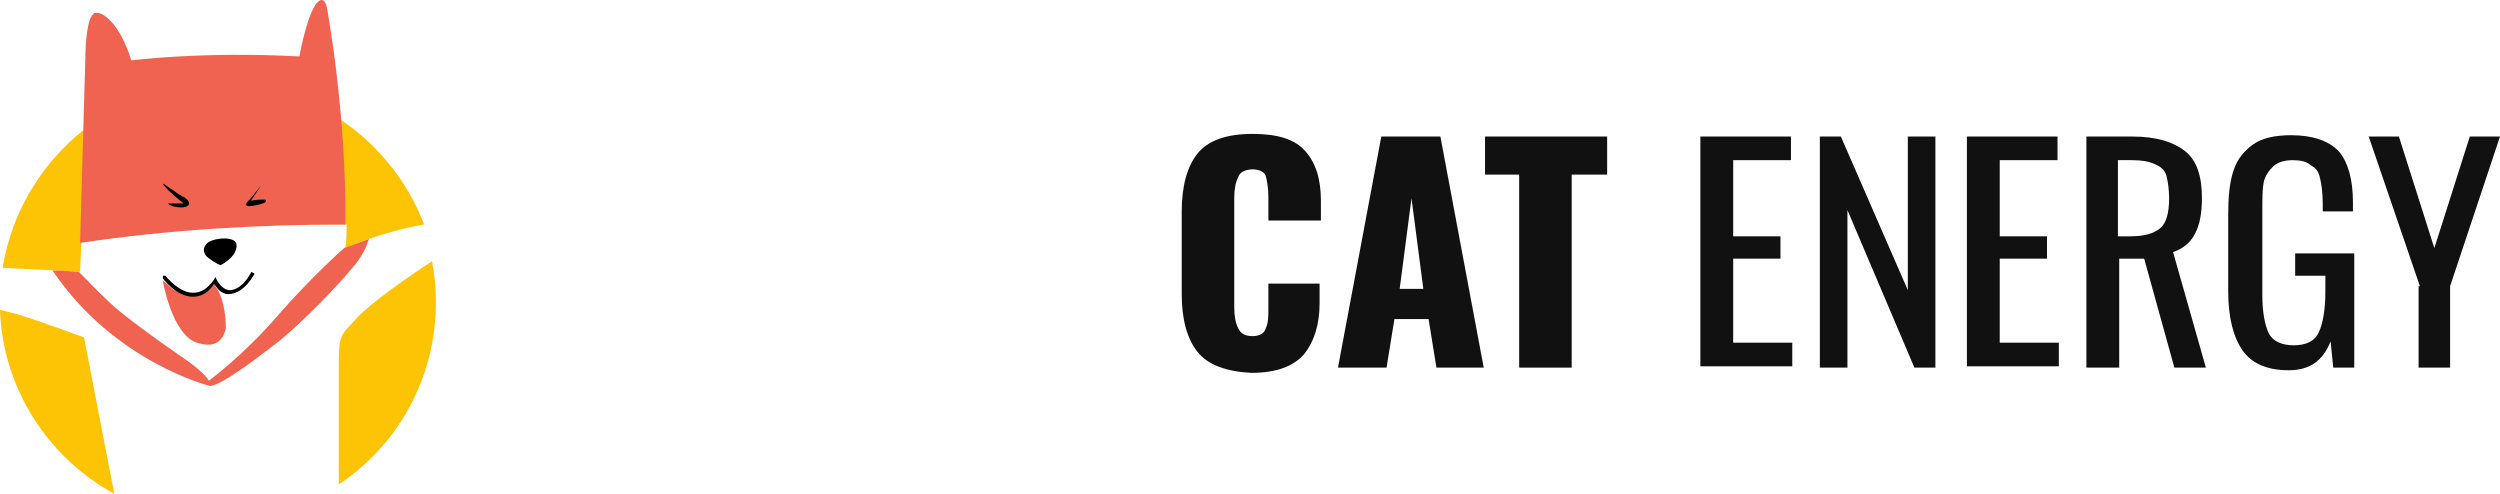
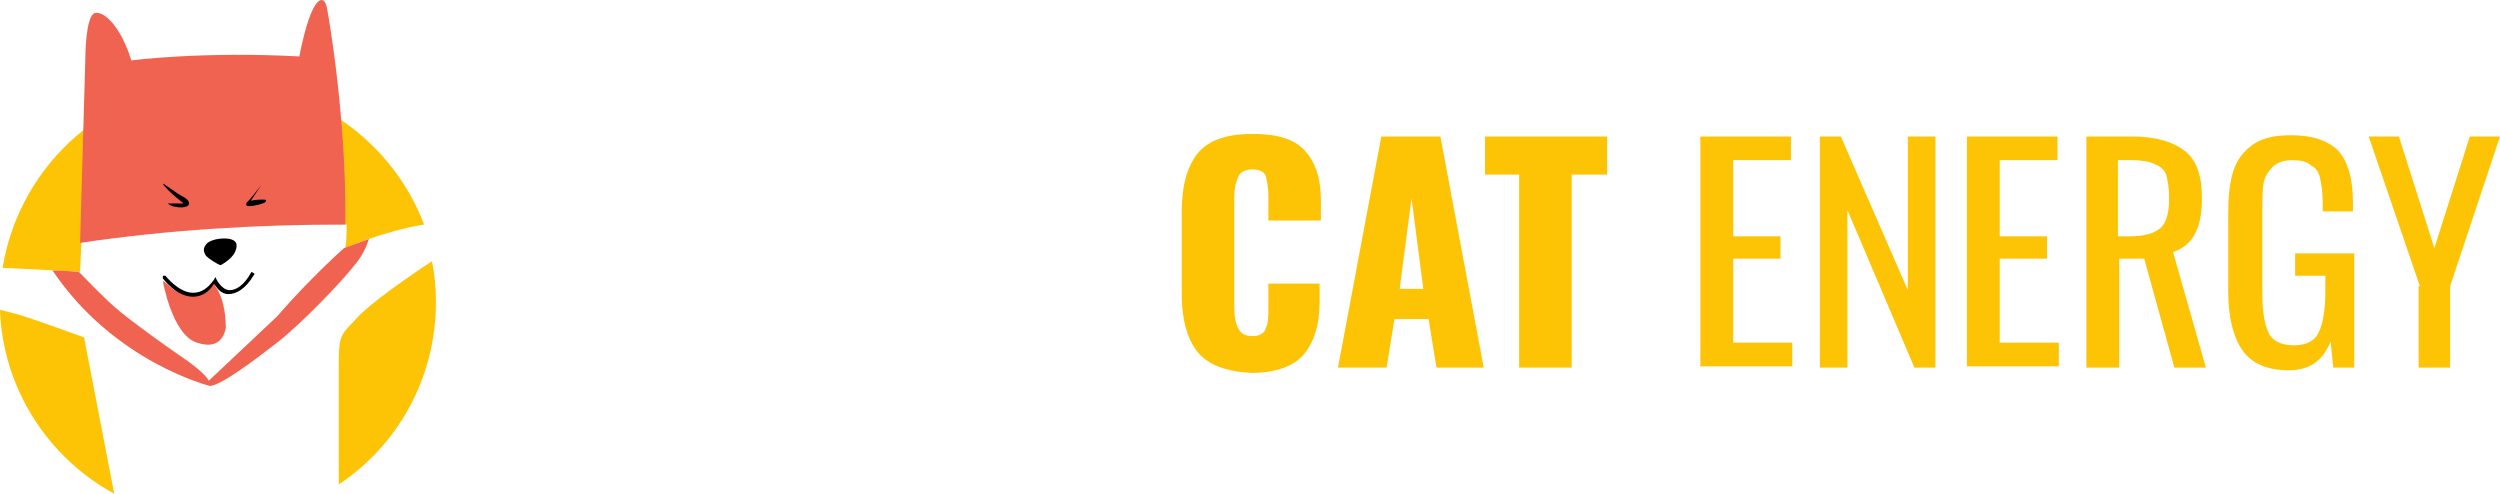
- <svg xmlns="http://www.w3.org/2000/svg" version="1.1" id="Layer_2" x="0px" y="0px" viewBox="0 0.002 190.4 37.598" style="enable-background:new 0 0 33.3 37.6;">
-   <style type="text/css">
-     .st0 {
-       fill: #FDC305;
-     }
-     .st1 {
-       fill: #F06351;
-     }
-   </style>
-   <g>
-     <path class="st0" d="M6.1,20.7l0.1-2.3c6.7-0.9,13.4-1.4,20.2-1.3c0,0.6,0,1.2-0.1,1.8c0,0,2.9-1.3,6-1.8     c-2.4-6.3-8.5-10.8-15.6-10.8c-8.3,0-15.2,6.1-16.5,14.1C2.4,20.5,6.1,20.7,6.1,20.7z" />
-     <path class="st0" d="M27.2,24.2c-1.2,1.3-1.4,1.2-1.4,3.5c0,0.9,0,4.9,0,9.2c4.5-3,7.4-8.1,7.4-13.9c0-1.1-0.1-2.1-0.3-3.1     C31.2,21,28.2,23.1,27.2,24.2z" />
-     <path class="st0" d="M6.4,25.7c0,0-3.8-1.4-5.2-1.8c-0.4-0.1-0.8-0.2-1.2-0.3c0.2,6,3.7,11.3,8.7,14L6.4,25.7z" />
-   </g>
-   <path class="st1" d="M26.3,17.1c0.1-8.5-1.4-16.5-1.4-16.5S24.7-0.6,24,0.4c-0.7,1.1-1.2,3.9-1.2,3.9c-7.4-0.4-12.8,0.3-12.8,0.3   C9.2,2,7.9,0.8,7.2,1C6.5,1.3,6.5,4.4,6.5,4.4L6.1,18.5C12.8,17.5,19.6,17.1,26.3,17.1z" />
-   <path d="M12.4,14c0-0.1,1,0.7,1.4,0.9c0.4,0.2,0.6,0.4,0.6,0.6c0,0.2-0.3,0.3-0.6,0.3s-0.9-0.1-1-0.3c0,0,0.6,0,0.9,0h0.3   C14.1,15.6,12.7,14.5,12.4,14z" />
-   <path d="M19.9,14.1c0,0-1,1.3-1.1,1.3c0,0.1-0.2,0.3,0.2,0.3s1.1-0.2,1.2-0.3c0.1-0.1,0.1-0.2-0.1-0.2c-0.2,0-0.7,0-1,0.1L19.9,14.1   C19.9,14.1,20,14,19.9,14.1z" />
-   <path d="M16.8,20.2c0,0,0.8-0.4,1.1-1c0.3-0.7,0-0.9-0.4-1c-0.5-0.1-1.3,0-1.7,0.3c-0.4,0.4-0.3,0.7-0.1,1   C15.9,19.7,16.5,20.1,16.8,20.2z" />
-   <path class="st1" d="M16.3,21.5c0,0-0.2,0.4-0.5,0.6c-0.2,0.2-0.6,0.4-1,0.4c-0.6,0-1.1-0.2-1.5-0.4c-0.2-0.1-0.4-0.3-0.5-0.4   c-0.2-0.2-0.4-0.3-0.4-0.3s0.7,4.1,2.6,4.7c1.8,0.6,2.1-0.7,2.2-1.1c0-0.3,0-2.1-0.8-3.2C16.5,21.4,16.4,21.6,16.3,21.5z" />
-   <g>
-     <path d="M14.7,22.6C14.7,22.6,14.7,22.6,14.7,22.6c-1.3,0-2.3-1.4-2.3-1.4c0-0.1,0-0.2,0-0.2c0.1,0,0.2,0,0.2,0c0,0,1,1.3,2.1,1.3     c0,0,0,0,0,0c0.6,0,1.1-0.3,1.6-1l0.1-0.2l0.1,0.2c0,0,0.4,0.8,1,0.8c0.5,0,1.1-0.4,1.6-1.3c0-0.1,0.1-0.1,0.2,0     c0.1,0,0.1,0.1,0,0.2c-0.6,1-1.3,1.4-1.9,1.4c-0.6,0-0.9-0.5-1.1-0.8C15.9,22.3,15.3,22.6,14.7,22.6z" />
-   </g>
-   <path class="st1" d="M26.2,18.9c0,0-2.5,2.2-5.1,5.2S15.9,29,15.9,29c-0.2-0.5-1.6-1.5-1.6-1.5s-3.1-2.1-5.2-3.8   c-1.2-1-2.3-2.2-3.1-3c-0.3,0-1.1-0.1-2-0.1c4.7,7,12,8.8,12,8.8c0.9-0.1,3.3-1.9,5.1-3.3c1.8-1.4,4.8-4.5,5.9-5.9   c0.6-0.7,0.9-1.4,1.1-2C27,18.6,26.2,18.9,26.2,18.9z" />
-   <g transform="matrix(1, 0, 0, 1, 90, 10.2)">
-     <path class="st0" d="M1.2,16.6c-0.8-1-1.2-2.5-1.2-4.4V5.9c0-1.9,0.4-3.4,1.2-4.4C2,0.5,3.4,0,5.4,0c1.9,0,3.2,0.4,4,1.3     c0.8,0.9,1.2,2.1,1.2,3.8v1.5H6.6V4.8c0-0.7-0.1-1.2-0.2-1.6C6.3,2.9,5.9,2.7,5.4,2.7S4.4,2.9,4.3,3.3C4.1,3.7,4,4.2,4,4.9v8.3     c0,0.7,0.1,1.2,0.3,1.6c0.2,0.4,0.5,0.6,1.1,0.6c0.5,0,0.9-0.2,1-0.6c0.2-0.4,0.2-0.9,0.2-1.6v-1.8h3.9v1.5c0,1.6-0.4,2.9-1.2,3.9     c-0.8,0.9-2.1,1.4-4,1.4C3.4,18.1,2,17.6,1.2,16.6z" style="fill: rgb(17, 17, 17);" />
-     <path class="st0" d="M15.2,0.2h4.5L23,17.8h-3.6l-0.6-3.7h-2.6l-0.6,3.7h-3.7L15.2,0.2z M18.4,11.8l-0.9-6.9l-0.9,6.9H18.4z" style="fill: rgb(17, 17, 17);" />
-     <path class="st0" d="M25.8,3.1h-2.7V0.2h9.3v2.9h-2.7v14.7h-4V3.1z" style="fill: rgb(17, 17, 17);" />
-     <path class="st0" d="M39.5,0.2h6.9v1.8H42v5.8h3.6v1.7H42v6.4h4.5v1.8h-7V0.2z" style="fill: rgb(17, 17, 17);" />
-     <path class="st0" d="M48.5,0.2h1.7l5.1,11.7V0.2h2.1v17.6h-1.6l-5.1-12v12h-2.1V0.2z" style="fill: rgb(17, 17, 17);" />
-     <path class="st0" d="M59.8,0.2h6.9v1.8h-4.4v5.8h3.6v1.7h-3.6v6.4h4.5v1.8h-7V0.2z" style="fill: rgb(17, 17, 17);" />
-     <path class="st0" d="M68.8,0.2h3.6c1.8,0,3.1,0.4,4,1.1s1.3,1.9,1.3,3.6c0,2.3-0.7,3.6-2.2,4.1l2.5,8.8h-2.4l-2.3-8.3h-1.9v8.3     h-2.5V0.2z M72.2,7.8c1.1,0,1.8-0.2,2.3-0.6C75,6.8,75.2,6,75.2,4.9c0-0.7-0.1-1.3-0.2-1.7s-0.4-0.7-0.9-0.9     c-0.4-0.2-1-0.3-1.7-0.3h-1.1v5.8H72.2z" style="fill: rgb(17, 17, 17);" />
-     <path class="st0" d="M80.8,16.5c-0.7-1-1.1-2.5-1.1-4.5V6.2c0-1.4,0.1-2.5,0.4-3.4c0.3-0.9,0.8-1.5,1.5-2c0.7-0.5,1.7-0.7,2.9-0.7     c1.6,0,2.8,0.4,3.6,1.2c0.7,0.8,1.1,2.1,1.1,3.9v0.7h-2.3V5.3c0-0.8-0.1-1.5-0.2-1.9c-0.1-0.5-0.3-0.8-0.7-1     C85.7,2.1,85.2,2,84.6,2c-0.7,0-1.2,0.2-1.5,0.5c-0.3,0.3-0.6,0.7-0.7,1.2c-0.1,0.5-0.1,1.2-0.1,2.1v6.5c0,1.3,0.2,2.3,0.5,2.9     c0.3,0.6,1,0.9,1.9,0.9c0.9,0,1.6-0.3,1.9-1c0.3-0.6,0.5-1.7,0.5-3.1v-1.2h-2.3V9.1h4.5v8.7h-1.6l-0.2-2c-0.6,1.5-1.6,2.2-3.2,2.2     C82.7,18,81.5,17.5,80.8,16.5z" style="fill: rgb(17, 17, 17);" />
-     <path class="st0" d="M94.3,11.6L90.4,0.2h2.3l2.7,8.5l2.7-8.5h2.3l-3.8,11.4v6.2h-2.4V11.6z" style="fill: rgb(17, 17, 17);" />
+ <svg xmlns="http://www.w3.org/2000/svg" viewBox="0 0.002 190.4 37.598" enable-background="new 0 0 33.3 37.6">
+   <style type="text/css">.st0 { fill: #FDC305; } .st1 { fill: #F06351; }</style>
+   <path class="st0" d="M6.1 20.7l.1-2.3c6.7-.9 13.4-1.4 20.2-1.3 0 .6 0 1.2-.1 1.8 0 0 2.9-1.3 6-1.8-2.4-6.3-8.5-10.8-15.6-10.8-8.3 0-15.2 6.1-16.5 14.1 2.2.1 5.9.3 5.9.3zM27.2 24.2c-1.2 1.3-1.4 1.2-1.4 3.5v9.2c4.5-3 7.4-8.1 7.4-13.9 0-1.1-.1-2.1-.3-3.1-1.7 1.1-4.7 3.2-5.7 4.3zM6.4 25.7s-3.8-1.4-5.2-1.8l-1.2-.3c.2 6 3.7 11.3 8.7 14l-2.3-11.9z" />
+   <path class="st1" d="M26.3 17.1c.1-8.5-1.4-16.5-1.4-16.5s-.2-1.2-.9-.2c-.7 1.1-1.2 3.9-1.2 3.9-7.4-.4-12.8.3-12.8.3-.8-2.6-2.1-3.8-2.8-3.6-.7.3-.7 3.4-.7 3.4l-.4 14.1c6.7-1 13.5-1.4 20.2-1.4z" />
+   <path d="M12.4 14c0-.1 1 .7 1.4.9.4.2.6.4.6.6 0 .2-.3.3-.6.3s-.9-.1-1-.3h1.2c.1.1-1.3-1-1.6-1.5zM19.9 14.1s-1 1.3-1.1 1.3c0 .1-.2.3.2.3s1.1-.2 1.2-.3c.1-.1.1-.2-.1-.2s-.7 0-1 .1l.8-1.2zM16.8 20.2s.8-.4 1.1-1c.3-.7 0-.9-.4-1-.5-.1-1.3 0-1.7.3-.4.4-.3.7-.1 1 .2.2.8.6 1.1.7z" />
+   <path class="st1" d="M16.3 21.5s-.2.4-.5.6c-.2.2-.6.4-1 .4-.6 0-1.1-.2-1.5-.4-.2-.1-.4-.3-.5-.4-.2-.2-.4-.3-.4-.3s.7 4.1 2.6 4.7c1.8.6 2.1-.7 2.2-1.1 0-.3 0-2.1-.8-3.2.1-.4 0-.2-.1-.3z" />
+   <path d="M14.7 22.6c-1.3 0-2.3-1.4-2.3-1.4v-.2h.2s1 1.3 2.1 1.3c.6 0 1.1-.3 1.6-1l.1-.2.1.2s.4.8 1 .8c.5 0 1.1-.4 1.6-1.3 0-.1.1-.1.2 0 .1 0 .1.1 0 .2-.6 1-1.3 1.4-1.9 1.4-.6 0-.9-.5-1.1-.8-.4.7-1 1-1.6 1z" />
+   <path class="st1" d="M26.2 18.9s-2.5 2.2-5.1 5.2l-5.2 4.9c-.2-.5-1.6-1.5-1.6-1.5s-3.1-2.1-5.2-3.8c-1.2-1-2.3-2.2-3.1-3-.3 0-1.1-.1-2-.1 4.7 7 12 8.8 12 8.8.9-.1 3.3-1.9 5.1-3.3 1.8-1.4 4.8-4.5 5.9-5.9.6-.7.9-1.4 1.1-2-1.1.4-1.9.7-1.9.7z" />
+   <g fill="#111">
+     <path class="st0" d="M91.2 26.8c-.8-1-1.2-2.5-1.2-4.4v-6.3c0-1.9.4-3.4 1.2-4.4.8-1 2.2-1.5 4.2-1.5 1.9 0 3.2.4 4 1.3.8.9 1.2 2.1 1.2 3.8v1.5h-4v-1.8c0-.7-.1-1.2-.2-1.6-.1-.3-.5-.5-1-.5s-1 .2-1.1.6c-.2.4-.3.9-.3 1.6v8.3c0 .7.1 1.2.3 1.6.2.4.5.6 1.1.6.5 0 .9-.2 1-.6.2-.4.2-.9.2-1.6v-1.8h3.9v1.5c0 1.6-.4 2.9-1.2 3.9-.8.9-2.1 1.4-4 1.4-1.9-.1-3.3-.6-4.1-1.6zM105.2 10.4h4.5l3.3 17.6h-3.6l-.6-3.7h-2.6l-.6 3.7h-3.7l3.3-17.6zm3.2 11.6l-.9-6.9-.9 6.9h1.8zM115.8 13.3h-2.7v-2.9h9.3v2.9h-2.7v14.7h-4v-14.7zM129.5 10.4h6.9v1.8h-4.4v5.8h3.6v1.7h-3.6v6.4h4.5v1.8h-7v-17.5zM138.5 10.4h1.7l5.1 11.7v-11.7h2.1v17.6h-1.6l-5.1-12v12h-2.1v-17.6zM149.8 10.4h6.9v1.8h-4.4v5.8h3.6v1.7h-3.6v6.4h4.5v1.8h-7v-17.5zM158.8 10.4h3.6c1.8 0 3.1.4 4 1.1s1.3 1.9 1.3 3.6c0 2.3-.7 3.6-2.2 4.1l2.5 8.8h-2.4l-2.3-8.3h-1.9v8.3h-2.5v-17.6zm3.4 7.6c1.1 0 1.8-.2 2.3-.6.5-.4.7-1.2.7-2.3 0-.7-.1-1.3-.2-1.7s-.4-.7-.9-.9c-.4-.2-1-.3-1.7-.3h-1.1v5.8h.9zM170.8 26.7c-.7-1-1.1-2.5-1.1-4.5v-5.8c0-1.4.1-2.5.4-3.4.3-.9.8-1.5 1.5-2s1.7-.7 2.9-.7c1.6 0 2.8.4 3.6 1.2.7.8 1.1 2.1 1.1 3.9v.7h-2.3v-.6c0-.8-.1-1.5-.2-1.9-.1-.5-.3-.8-.7-1-.3-.3-.8-.4-1.4-.4-.7 0-1.2.2-1.5.5-.3.3-.6.7-.7 1.2-.1.5-.1 1.2-.1 2.1v6.5c0 1.3.2 2.3.5 2.9.3.6 1 .9 1.9.9.9 0 1.6-.3 1.9-1 .3-.6.5-1.7.5-3.1v-1.2h-2.3v-1.7h4.5v8.7h-1.6l-.2-2c-.6 1.5-1.6 2.2-3.2 2.2s-2.8-.5-3.5-1.5zM184.3 21.8l-3.9-11.4h2.3l2.7 8.5 2.7-8.5h2.3l-3.8 11.4v6.2h-2.4v-6.2z" />
  </g>
</svg>
